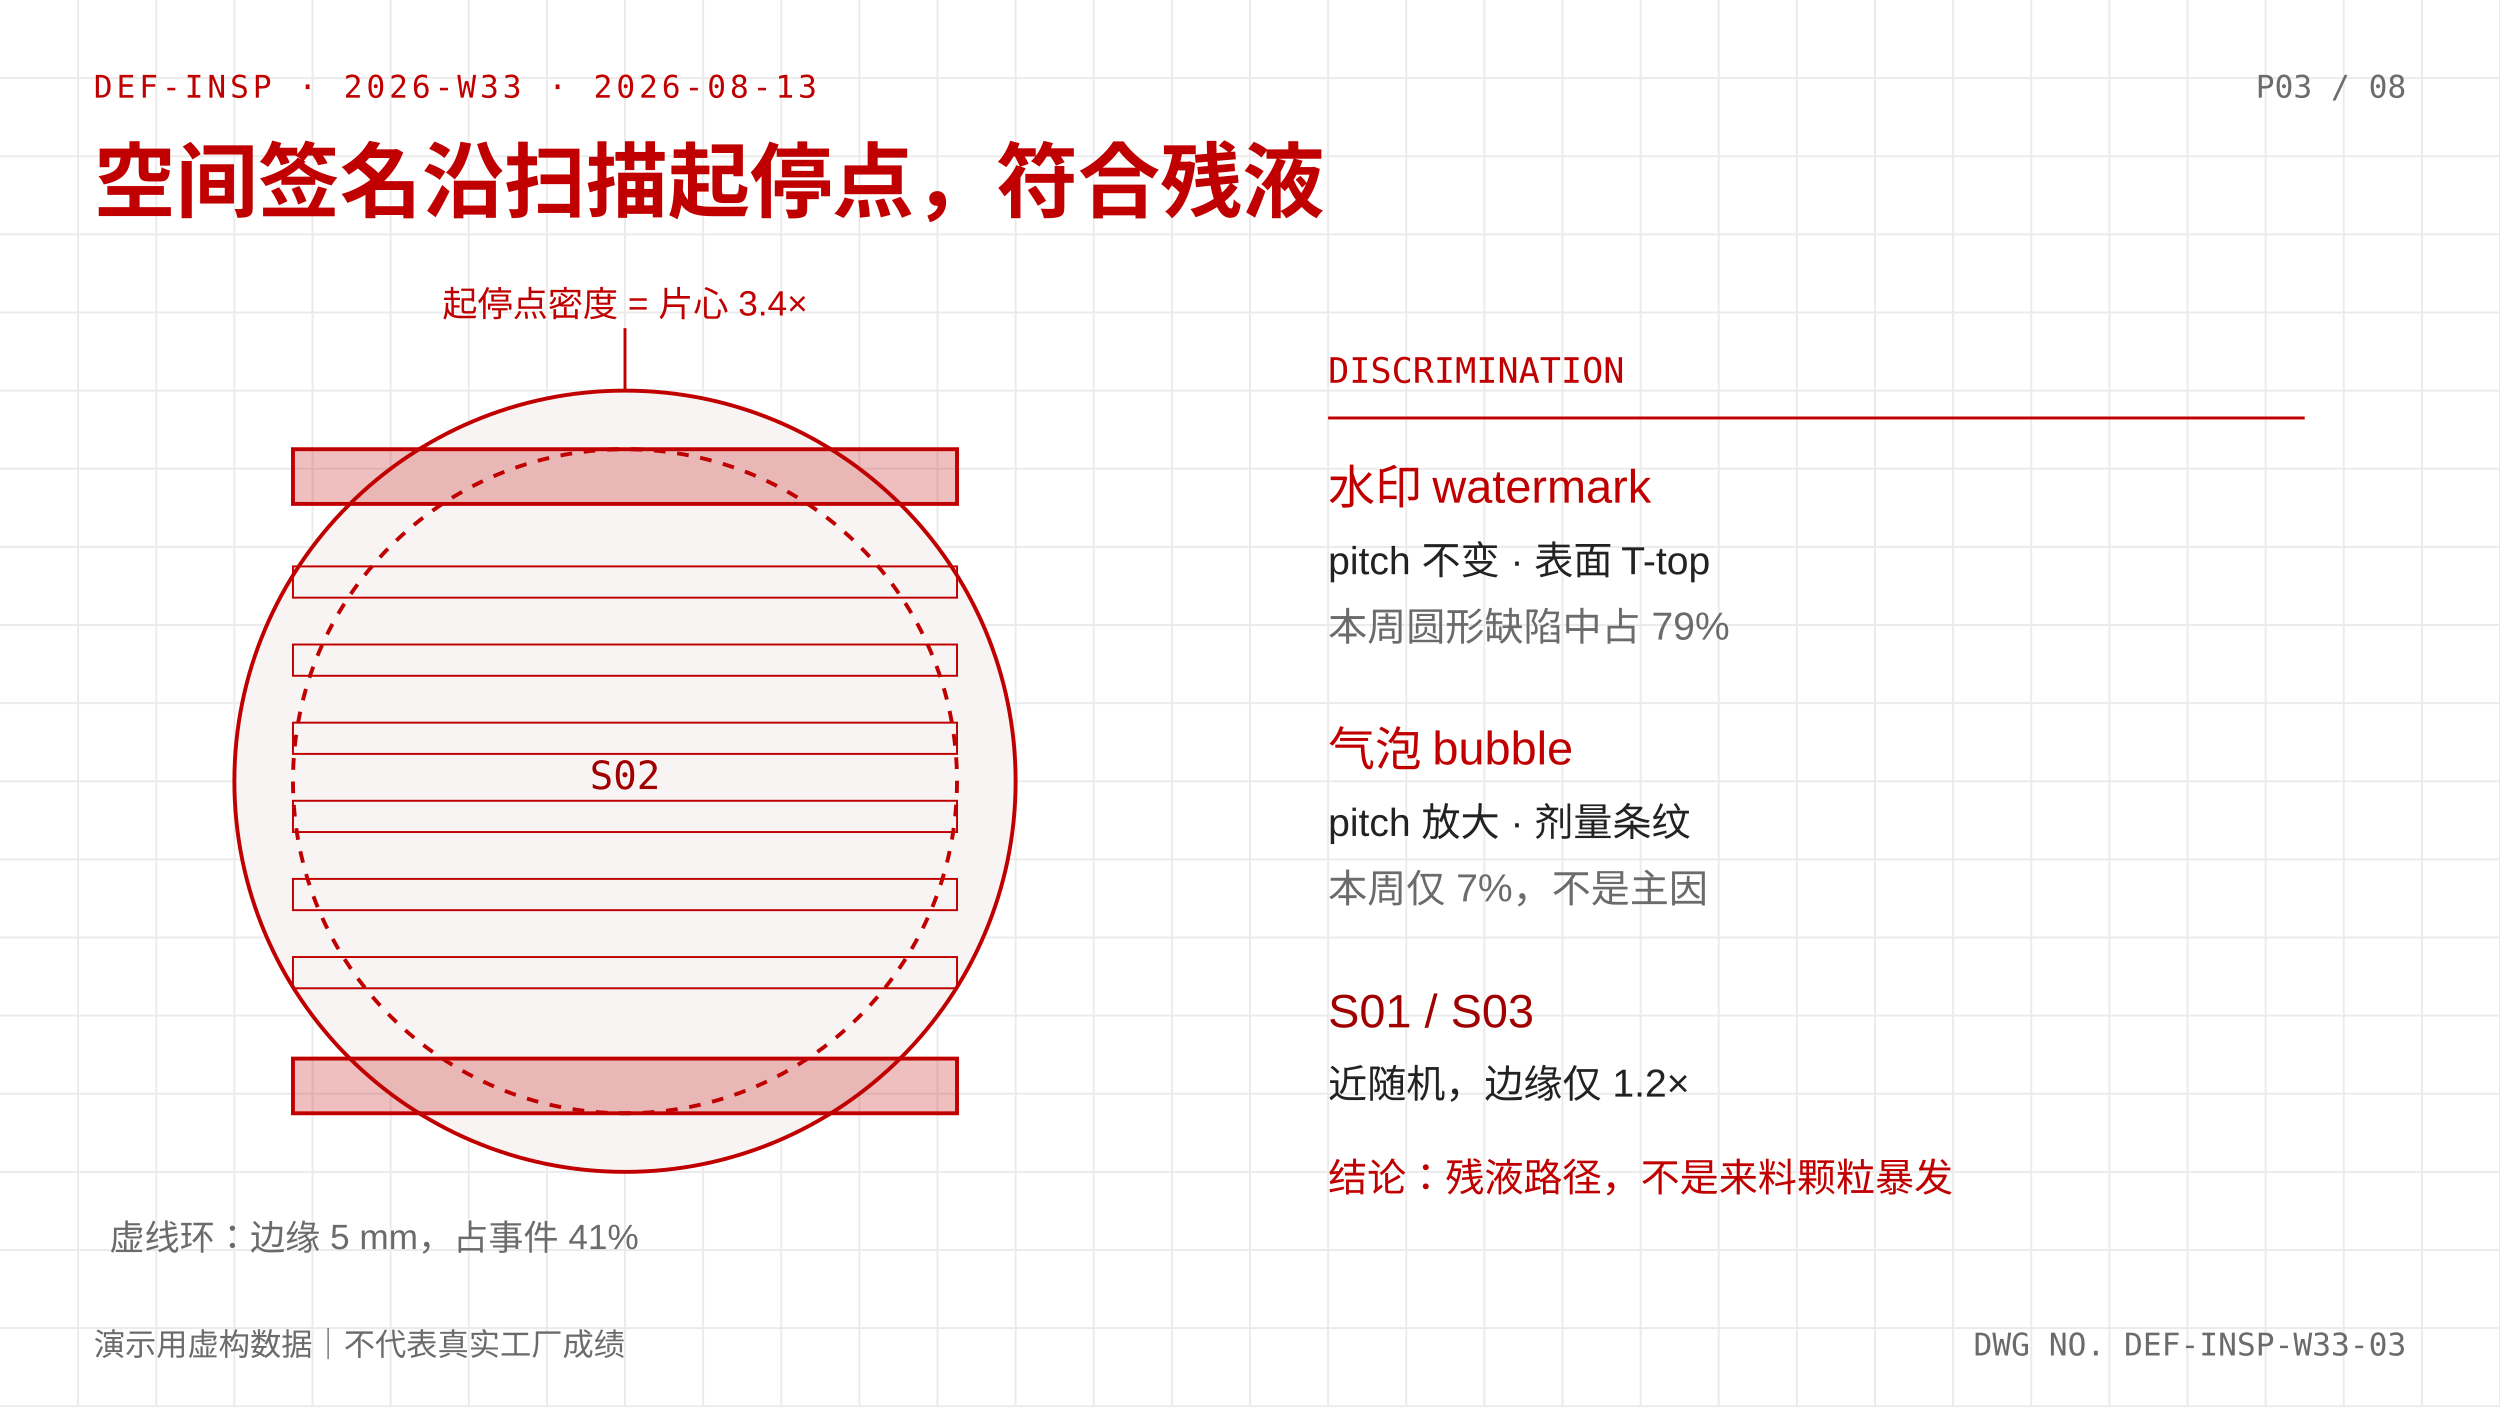
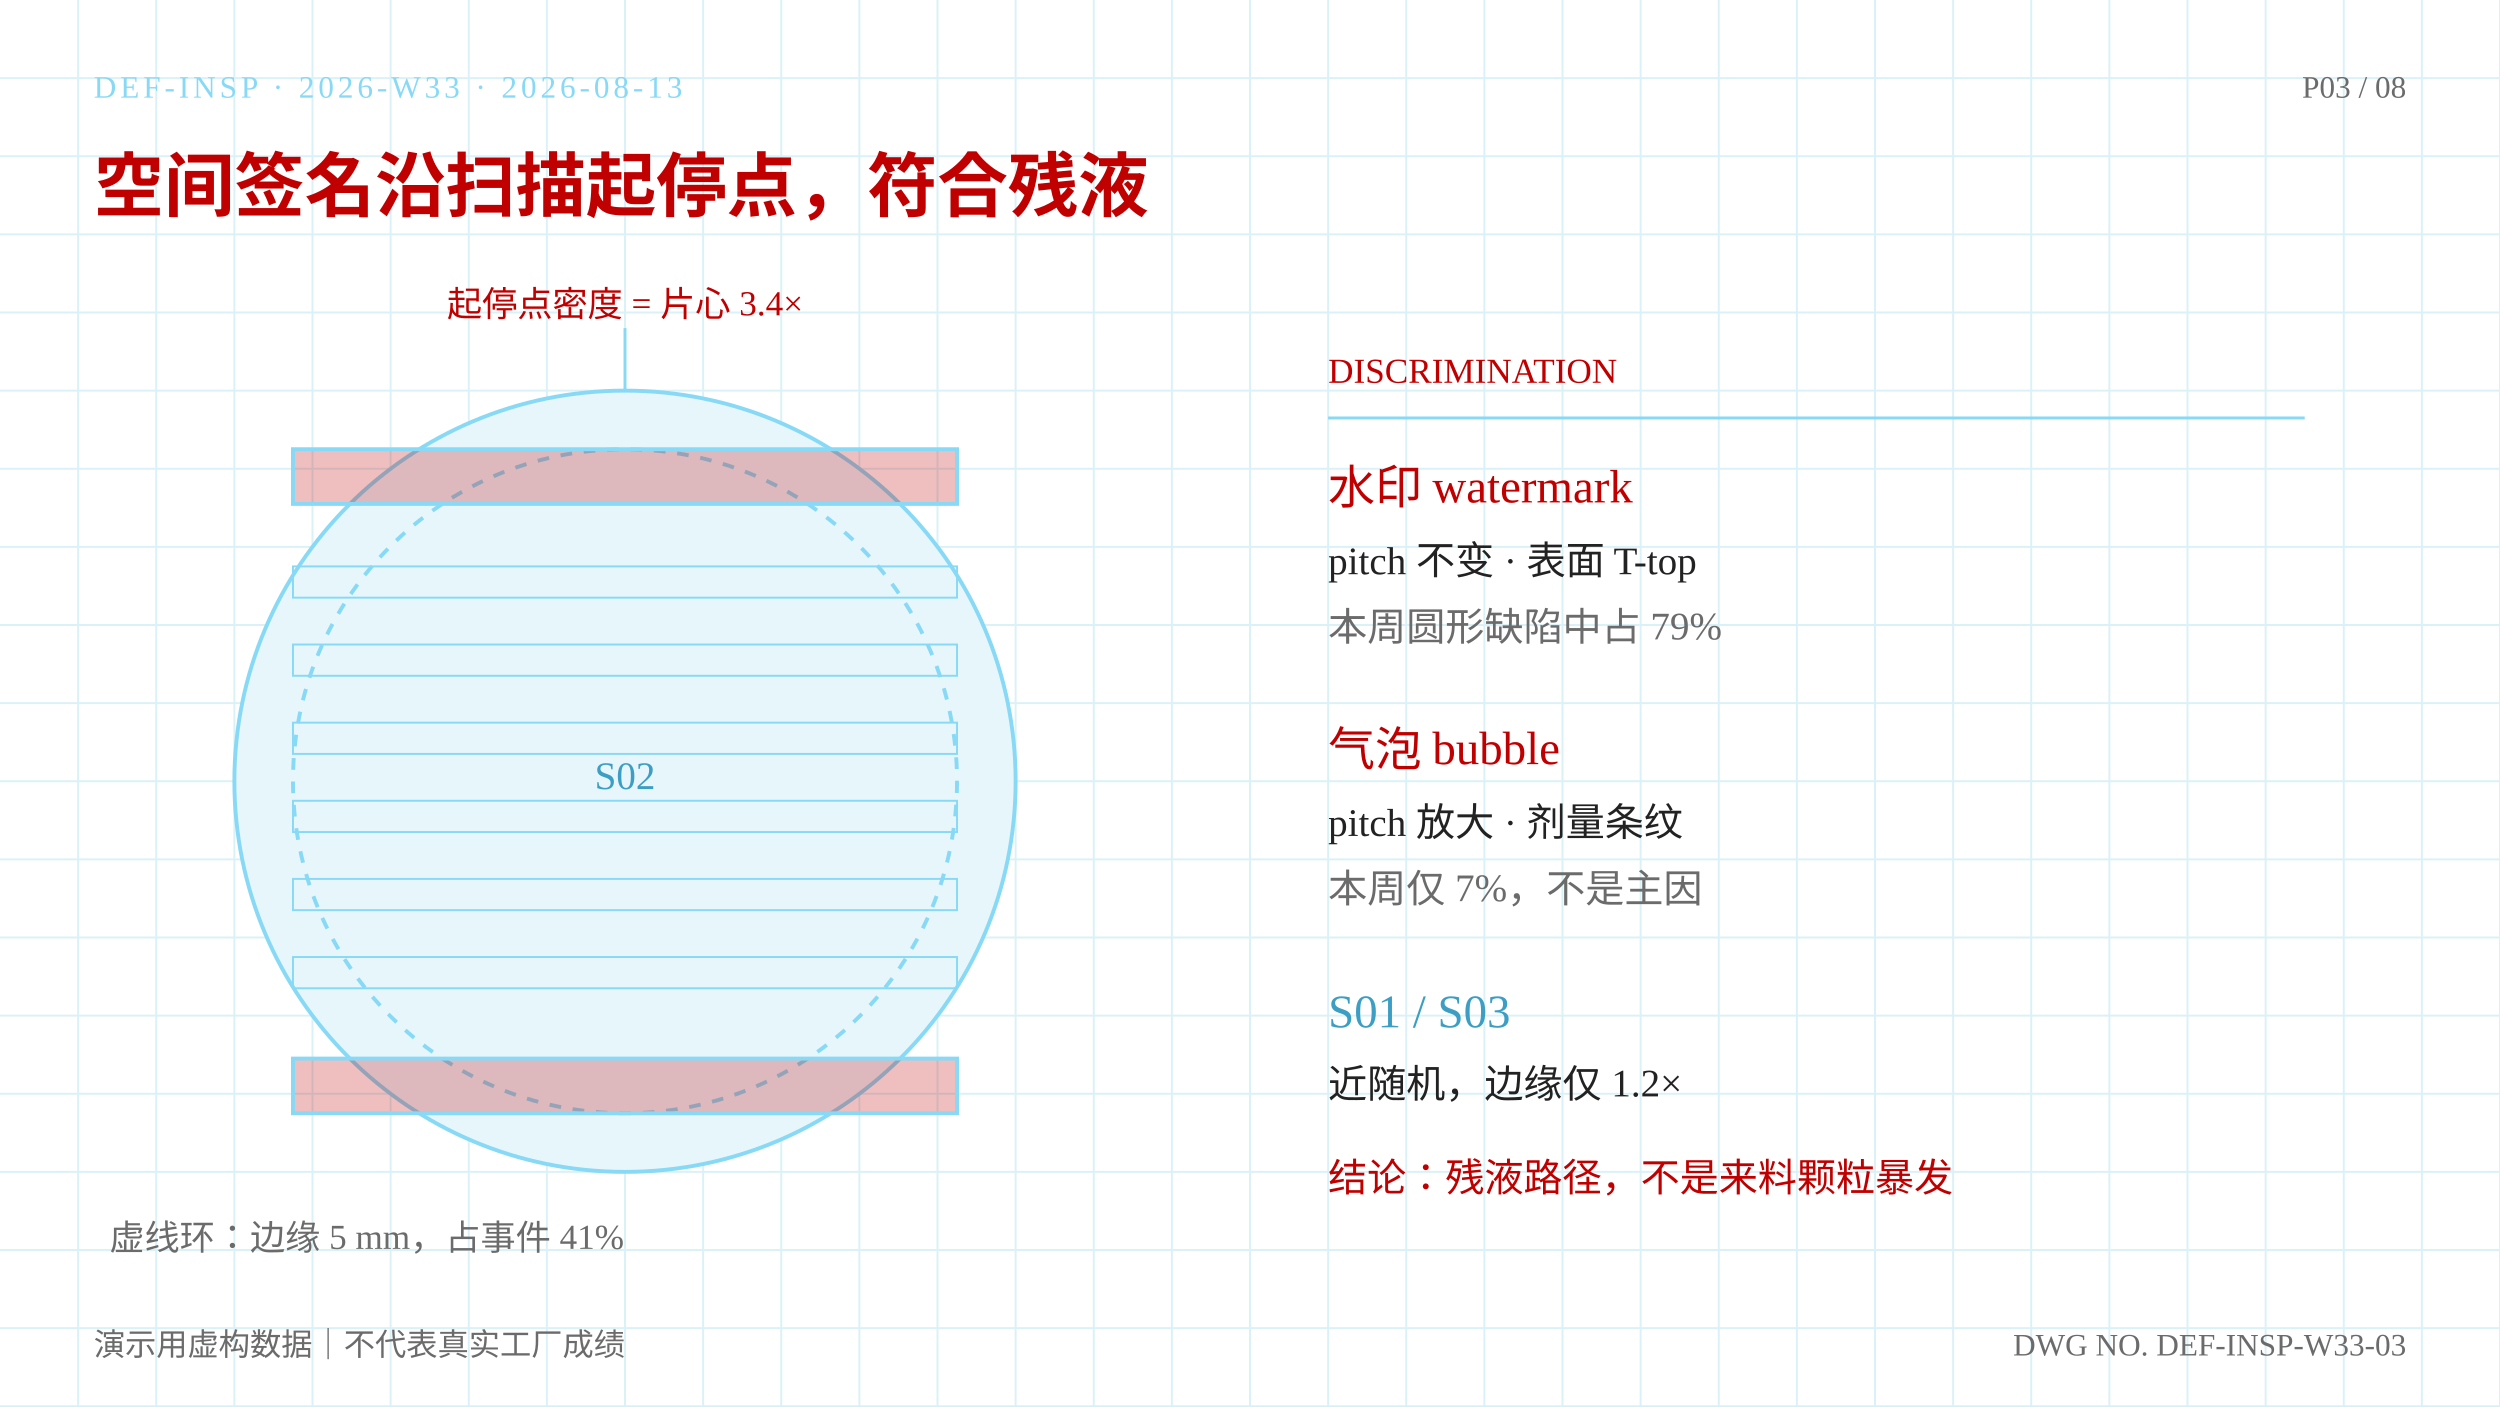
- <svg xmlns="http://www.w3.org/2000/svg" viewBox="0 0 1280 720" data-pptx-page-role="content" font-family="Microsoft YaHei, Arial, sans-serif" font-size="24">
+ <svg xmlns="http://www.w3.org/2000/svg" viewBox="0 0 1280 720" data-pptx-page-role="content" font-family="&quot;Times New Roman&quot;, &quot;Microsoft YaHei&quot;, &quot;微软雅黑&quot;" font-size="24">
  <rect id="background" data-pptx-role="background" x="0" y="0" width="1280" height="720" fill="#FFFFFF" />
-   <path id="blueprint-grid" data-pptx-role="decoration" d="M40 0V720 M80 0V720 M120 0V720 M160 0V720 M200 0V720 M240 0V720 M280 0V720 M320 0V720 M360 0V720 M400 0V720 M440 0V720 M480 0V720 M520 0V720 M560 0V720 M600 0V720 M640 0V720 M680 0V720 M720 0V720 M760 0V720 M800 0V720 M840 0V720 M880 0V720 M920 0V720 M960 0V720 M1000 0V720 M1040 0V720 M1080 0V720 M1120 0V720 M1160 0V720 M1200 0V720 M1240 0V720 M1280 0V720 M0 40H1280 M0 80H1280 M0 120H1280 M0 160H1280 M0 200H1280 M0 240H1280 M0 280H1280 M0 320H1280 M0 360H1280 M0 400H1280 M0 440H1280 M0 480H1280 M0 520H1280 M0 560H1280 M0 600H1280 M0 640H1280 M0 680H1280 M0 720H1280" fill="none" stroke="#E8E8E8" stroke-width="1" stroke-opacity="0.85" />
+   <path id="blueprint-grid" data-pptx-role="decoration" d="M40 0V720 M80 0V720 M120 0V720 M160 0V720 M200 0V720 M240 0V720 M280 0V720 M320 0V720 M360 0V720 M400 0V720 M440 0V720 M480 0V720 M520 0V720 M560 0V720 M600 0V720 M640 0V720 M680 0V720 M720 0V720 M760 0V720 M800 0V720 M840 0V720 M880 0V720 M920 0V720 M960 0V720 M1000 0V720 M1040 0V720 M1080 0V720 M1120 0V720 M1160 0V720 M1200 0V720 M1240 0V720 M1280 0V720 M0 40H1280 M0 80H1280 M0 120H1280 M0 160H1280 M0 200H1280 M0 240H1280 M0 280H1280 M0 320H1280 M0 360H1280 M0 400H1280 M0 440H1280 M0 480H1280 M0 520H1280 M0 560H1280 M0 600H1280 M0 640H1280 M0 680H1280 M0 720H1280" fill="none" stroke="#D4EEF6" stroke-width="1" stroke-opacity="0.85" />
  <g id="page-header" data-pptx-bounds="40 20 1240 112">
-     <text x="48" y="50" font-family="Consolas, Microsoft YaHei, monospace" font-size="16" letter-spacing="2" fill="#C00000">DEF-INSP · 2026-W33  ·  2026-08-13</text>
-     <text x="48" y="108" font-size="42" font-weight="700" fill="#C00000">空间签名沿扫描起停点，符合残液</text>
-     <text x="1232" y="50" font-family="Consolas, Microsoft YaHei, monospace" font-size="16" fill="#6B6B6B" text-anchor="end">P03 / 08</text>
+     <text x="48" y="50" font-family="&quot;Times New Roman&quot;, &quot;Microsoft YaHei&quot;, &quot;微软雅黑&quot;" font-size="16" letter-spacing="2" fill="#87D9F5">DEF-INSP · 2026-W33  ·  2026-08-13</text>
+     <text x="48" y="108" font-size="36" font-weight="700" fill="#C00000">空间签名沿扫描起停点，符合残液</text>
+     <text x="1232" y="50" font-family="&quot;Times New Roman&quot;, &quot;Microsoft YaHei&quot;, &quot;微软雅黑&quot;" font-size="16" fill="#6B6B6B" text-anchor="end">P03 / 08</text>
  </g>
  <g id="wafer" data-pptx-bounds="56 140 560 510">
-     <circle cx="320" cy="400" r="200" fill="#F8F4F4" stroke="#C00000" stroke-width="2" />
-     <circle cx="320" cy="400" r="170" fill="none" stroke="#C00000" stroke-width="2" stroke-dasharray="6 6" />
-     <rect x="150" y="230" width="340" height="28" fill="#C00000" fill-opacity="0.25" stroke="#C00000" stroke-width="2" />
-     <rect x="150" y="542" width="340" height="28" fill="#C00000" fill-opacity="0.25" stroke="#C00000" stroke-width="2" />
-     <rect x="150" y="290" width="340" height="16" fill="none" stroke="#C00000" stroke-width="1" />
-     <rect x="150" y="330" width="340" height="16" fill="none" stroke="#C00000" stroke-width="1" />
-     <rect x="150" y="370" width="340" height="16" fill="none" stroke="#C00000" stroke-width="1" />
-     <rect x="150" y="410" width="340" height="16" fill="none" stroke="#C00000" stroke-width="1" />
-     <rect x="150" y="450" width="340" height="16" fill="none" stroke="#C00000" stroke-width="1" />
-     <rect x="150" y="490" width="340" height="16" fill="none" stroke="#C00000" stroke-width="1" />
-     <text x="320" y="404" font-family="Consolas, Microsoft YaHei, monospace" font-size="20" fill="#A00000" text-anchor="middle">S02</text>
-     <line x1="320" y1="200" x2="320" y2="168" stroke="#C00000" stroke-width="1.5" />
+     <circle cx="320" cy="400" r="200" fill="#E7F6FB" stroke="#87D9F5" stroke-width="2" />
+     <circle cx="320" cy="400" r="170" fill="none" stroke="#87D9F5" stroke-width="2" stroke-dasharray="6 6" />
+     <rect x="150" y="230" width="340" height="28" fill="#C00000" fill-opacity="0.25" stroke="#87D9F5" stroke-width="2" />
+     <rect x="150" y="542" width="340" height="28" fill="#C00000" fill-opacity="0.25" stroke="#87D9F5" stroke-width="2" />
+     <rect x="150" y="290" width="340" height="16" fill="none" stroke="#87D9F5" stroke-width="1" />
+     <rect x="150" y="330" width="340" height="16" fill="none" stroke="#87D9F5" stroke-width="1" />
+     <rect x="150" y="370" width="340" height="16" fill="none" stroke="#87D9F5" stroke-width="1" />
+     <rect x="150" y="410" width="340" height="16" fill="none" stroke="#87D9F5" stroke-width="1" />
+     <rect x="150" y="450" width="340" height="16" fill="none" stroke="#87D9F5" stroke-width="1" />
+     <rect x="150" y="490" width="340" height="16" fill="none" stroke="#87D9F5" stroke-width="1" />
+     <text x="320" y="404" font-family="&quot;Times New Roman&quot;, &quot;Microsoft YaHei&quot;, &quot;微软雅黑&quot;" font-size="20" fill="#3D9EC4" text-anchor="middle">S02</text>
+     <line x1="320" y1="200" x2="320" y2="168" stroke="#87D9F5" stroke-width="1.5" />
    <text x="320" y="162" font-size="18" fill="#C00000" text-anchor="middle">起停点密度 = 片心 3.4×</text>
    <text x="56" y="640" font-size="18" fill="#6B6B6B">虚线环：边缘 5 mm，占事件 41%</text>
  </g>
  <g id="id-rules" data-pptx-bounds="660 168 560 470">
-     <text x="680" y="196" font-family="Consolas, Microsoft YaHei, monospace" font-size="18" fill="#C00000">DISCRIMINATION</text>
-     <line x1="680" y1="214" x2="1180" y2="214" stroke="#C00000" stroke-width="1.5" />
+     <text x="680" y="196" font-family="&quot;Times New Roman&quot;, &quot;Microsoft YaHei&quot;, &quot;微软雅黑&quot;" font-size="18" fill="#C00000">DISCRIMINATION</text>
+     <line x1="680" y1="214" x2="1180" y2="214" stroke="#87D9F5" stroke-width="1.5" />
    <text x="680" y="258" font-size="24" fill="#C00000">水印 watermark</text>
    <text x="680" y="294" font-size="20" fill="#222222">pitch 不变 · 表面 T-top</text>
    <text x="680" y="328" font-size="20" fill="#6B6B6B">本周圆形缺陷中占 79%</text>
    <text x="680" y="392" font-size="24" fill="#C00000">气泡 bubble</text>
    <text x="680" y="428" font-size="20" fill="#222222">pitch 放大 · 剂量条纹</text>
    <text x="680" y="462" font-size="20" fill="#6B6B6B">本周仅 7%，不是主因</text>
-     <text x="680" y="526" font-size="24" fill="#A00000">S01 / S03</text>
+     <text x="680" y="526" font-size="24" fill="#3D9EC4">S01 / S03</text>
    <text x="680" y="562" font-size="20" fill="#222222">近随机，边缘仅 1.2×</text>
    <text x="680" y="610" font-size="20" fill="#C00000">结论：残液路径，不是来料颗粒暴发</text>
  </g>
  <g id="page-footer" data-pptx-bounds="40 668 1200 36">
    <text x="48" y="694" font-size="16" fill="#6B6B6B">演示用虚构数据｜不代表真实工厂成绩</text>
-     <text x="1232" y="694" font-family="Consolas, Microsoft YaHei, monospace" font-size="16" fill="#6B6B6B" text-anchor="end">DWG NO. DEF-INSP-W33-03</text>
+     <text x="1232" y="694" font-family="&quot;Times New Roman&quot;, &quot;Microsoft YaHei&quot;, &quot;微软雅黑&quot;" font-size="16" fill="#6B6B6B" text-anchor="end">DWG NO. DEF-INSP-W33-03</text>
  </g>
</svg>
